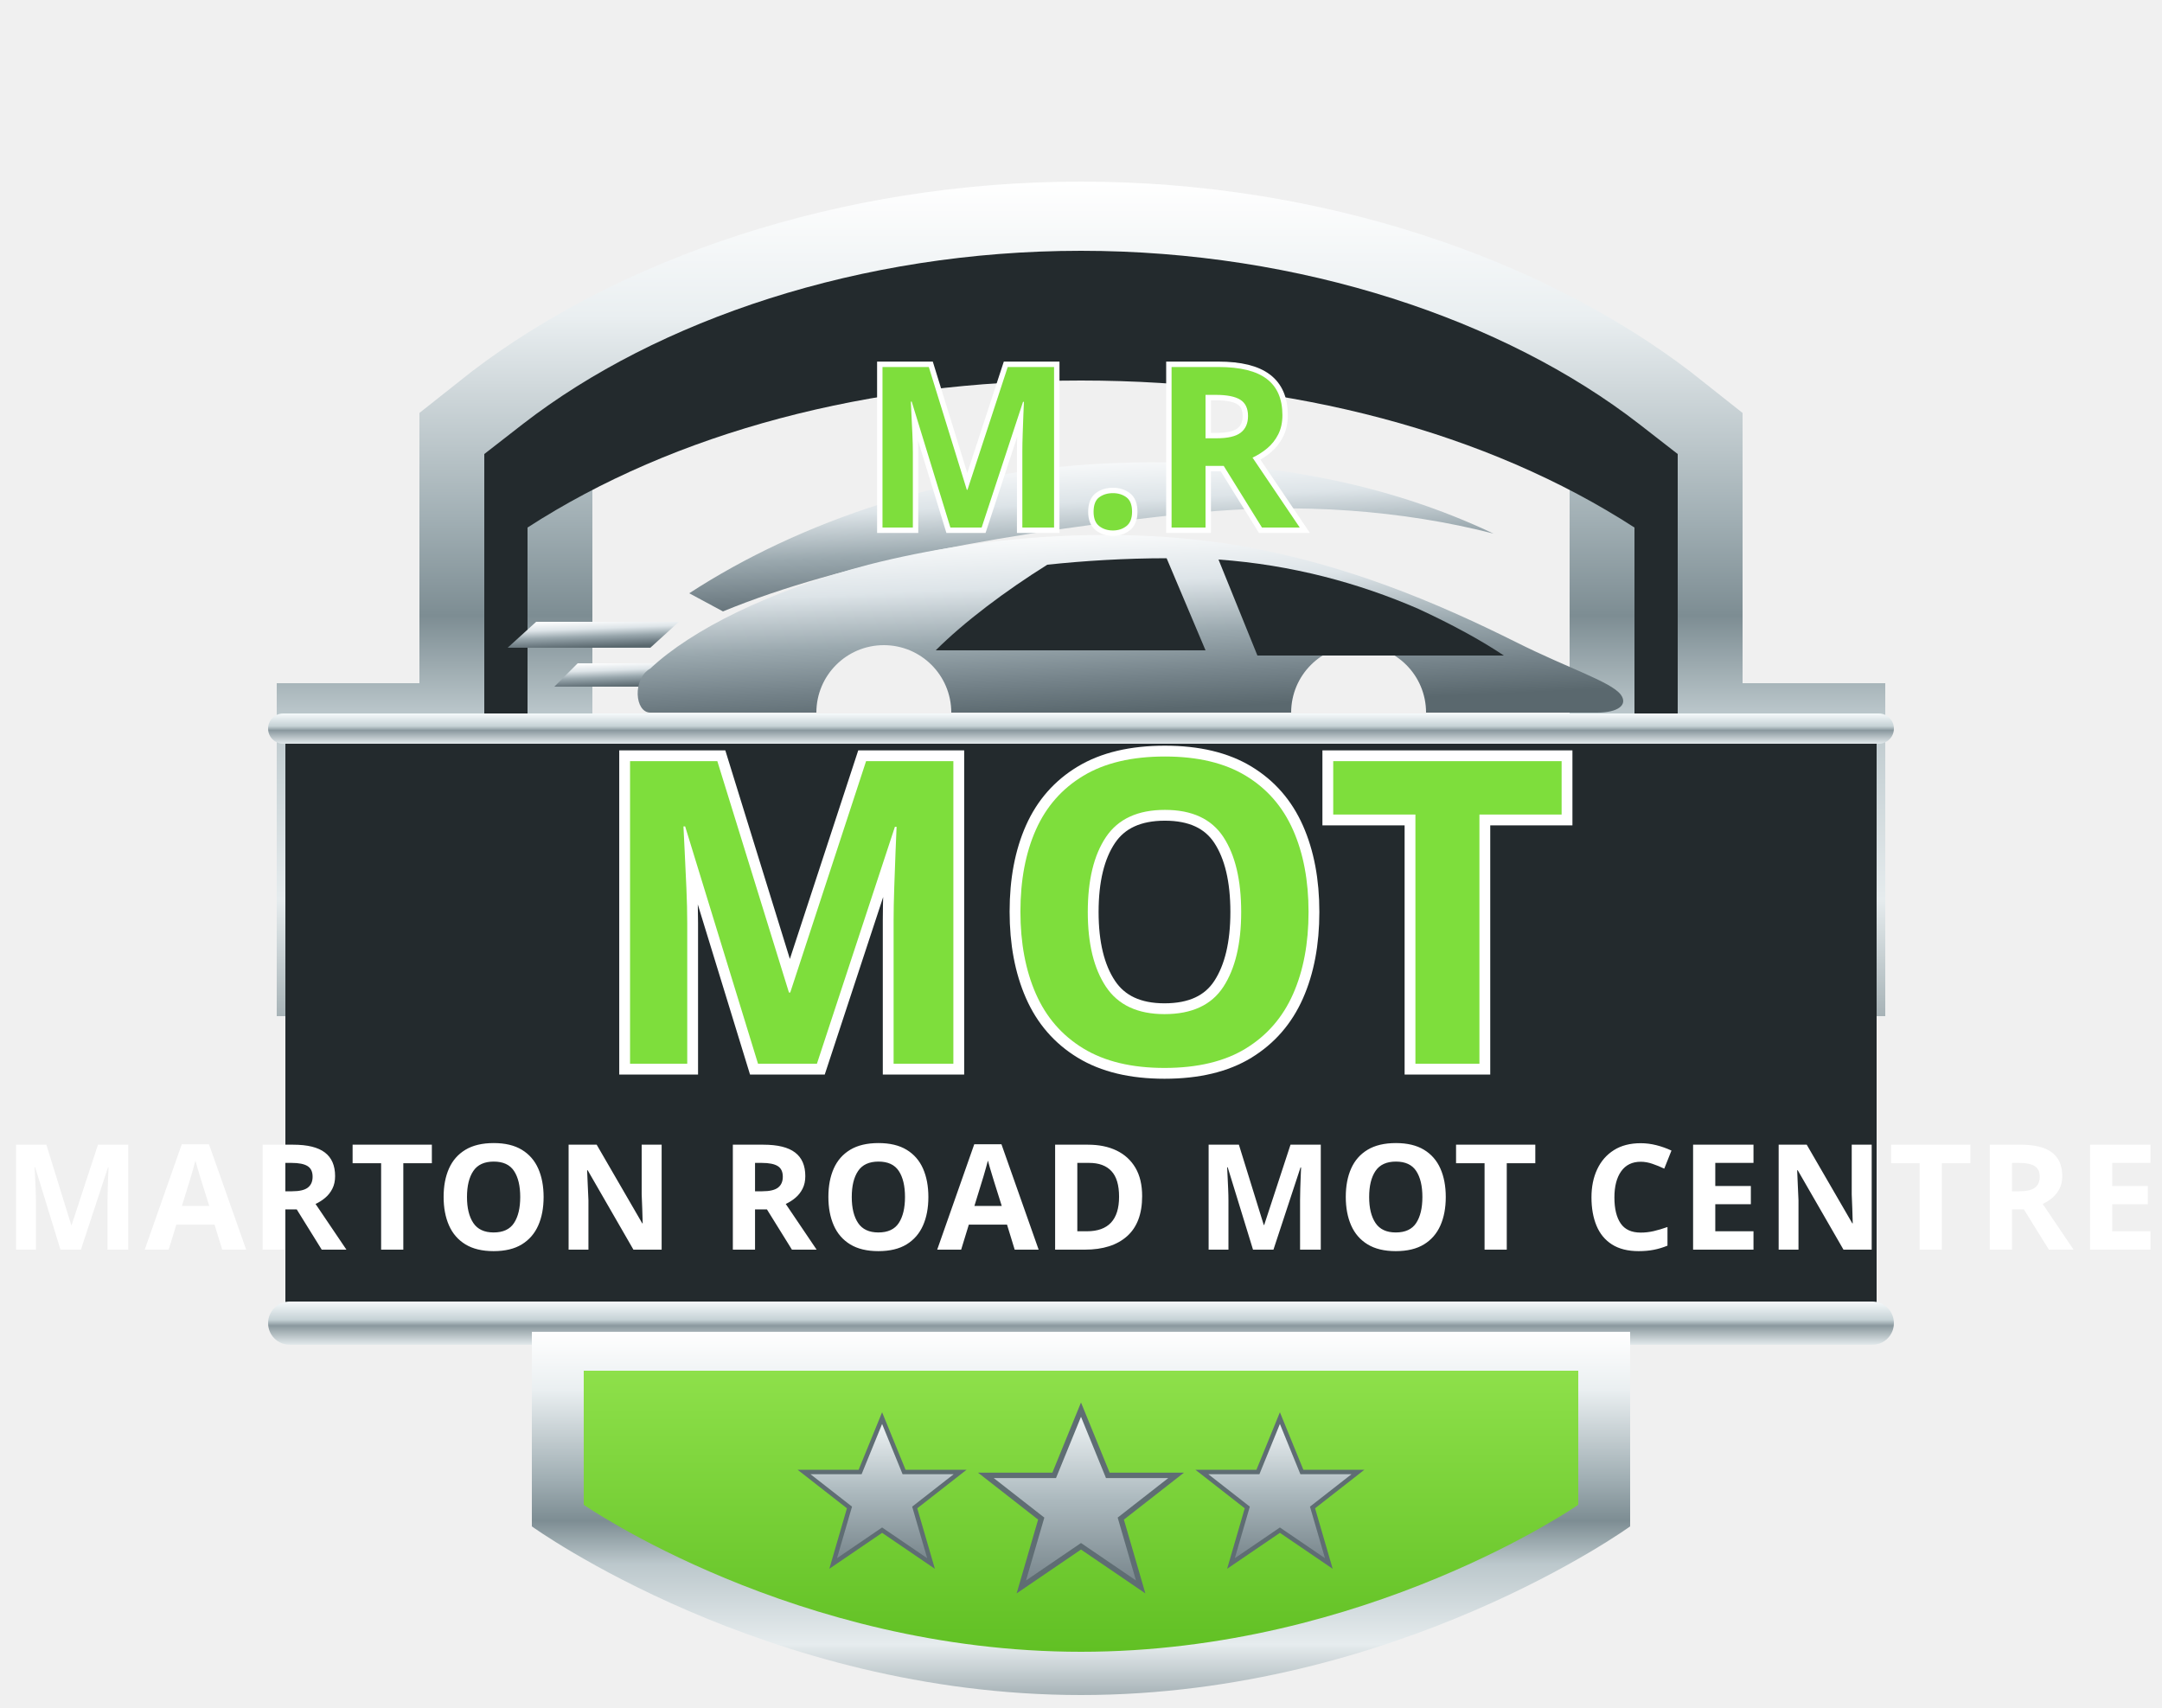
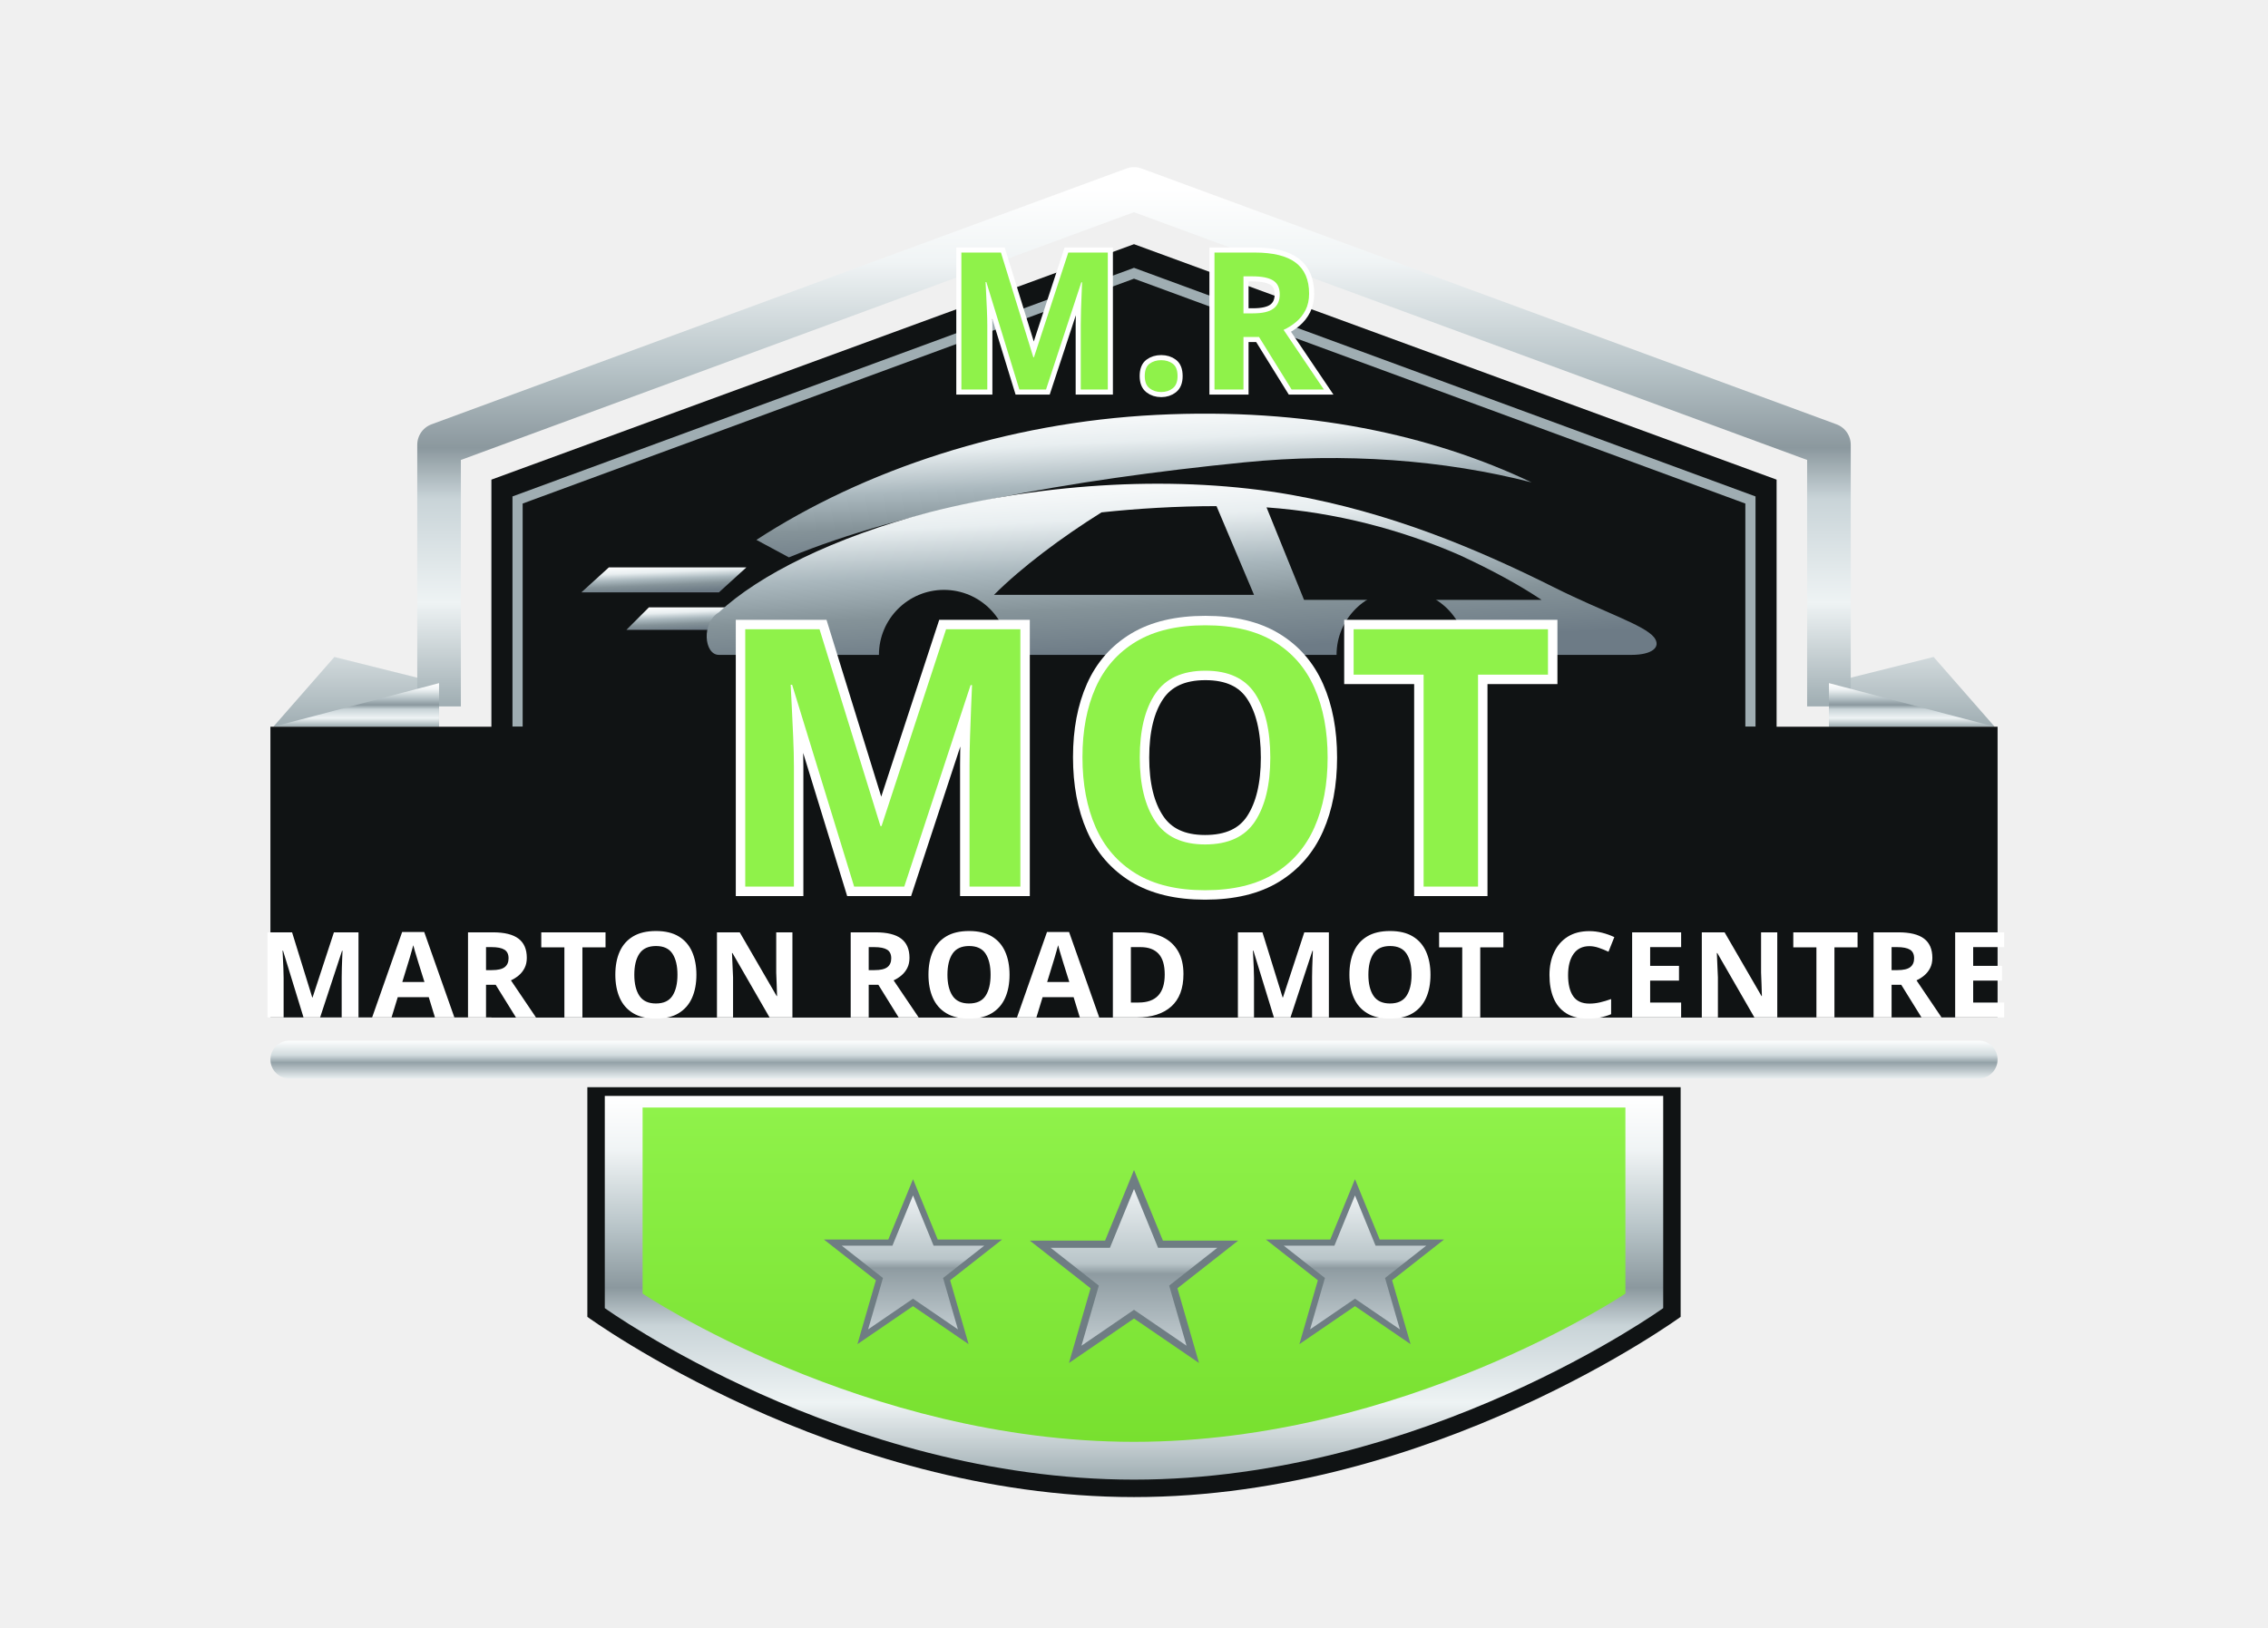
- <svg xmlns="http://www.w3.org/2000/svg" viewBox="0 0 1000 790" width="1000" height="790">
+ <svg xmlns="http://www.w3.org/2000/svg" viewBox="0 0 1560 1120" width="1560" height="1120">
  <defs>
    <linearGradient id="chrome" x1="0" y1="0" x2="0" y2="1">
      <stop offset="0" stop-color="#ffffff" />
-       <stop offset="0.16" stop-color="#eaeff1" />
-       <stop offset="0.40" stop-color="#a2b0b5" />
-       <stop offset="0.52" stop-color="#7d8d93" />
-       <stop offset="0.64" stop-color="#bcc8cc" />
-       <stop offset="0.86" stop-color="#e6ecee" />
-       <stop offset="1" stop-color="#a7b3b7" />
+       <stop offset="0.14" stop-color="#f0f4f5" />
+       <stop offset="0.34" stop-color="#b9c5c9" />
+       <stop offset="0.50" stop-color="#8b989e" />
+       <stop offset="0.60" stop-color="#c9d4d8" />
+       <stop offset="0.80" stop-color="#eef3f4" />
+       <stop offset="1" stop-color="#9fadb2" />
    </linearGradient>
    <linearGradient id="chromeBar" x1="0" y1="0" x2="0" y2="1">
-       <stop offset="0" stop-color="#f6fafb" />
-       <stop offset="0.42" stop-color="#c6d2d6" />
-       <stop offset="0.56" stop-color="#8a989e" />
-       <stop offset="1" stop-color="#e2e9eb" />
+       <stop offset="0" stop-color="#fdfefe" />
+       <stop offset="0.38" stop-color="#d2dcdf" />
+       <stop offset="0.58" stop-color="#93a1a7" />
+       <stop offset="1" stop-color="#e8eef0" />
    </linearGradient>
-     <linearGradient id="carBody" x1="0.2" y1="0" x2="0.45" y2="1">
+     <linearGradient id="carBody" x1="0.15" y1="0" x2="0.42" y2="1">
      <stop offset="0" stop-color="#ffffff" />
-       <stop offset="0.32" stop-color="#dde4e8" />
-       <stop offset="0.60" stop-color="#9aa8ae" />
-       <stop offset="0.82" stop-color="#75838a" />
-       <stop offset="1" stop-color="#5a686e" />
+       <stop offset="0.26" stop-color="#e8eef0" />
+       <stop offset="0.52" stop-color="#aab8be" />
+       <stop offset="0.74" stop-color="#859399" />
+       <stop offset="1" stop-color="#6d7b86" />
    </linearGradient>
    <linearGradient id="starGrad" x1="0" y1="0" x2="0" y2="1">
-       <stop offset="0" stop-color="#f4f8f9" />
-       <stop offset="0.5" stop-color="#adbabf" />
-       <stop offset="1" stop-color="#76848a" />
+       <stop offset="0" stop-color="#f2f6f7" />
+       <stop offset="0.48" stop-color="#b9c5c9" />
+       <stop offset="0.54" stop-color="#8e9ba1" />
+       <stop offset="1" stop-color="#c8d2d6" />
    </linearGradient>
    <linearGradient id="limeGrad" x1="0" y1="0" x2="0" y2="1">
-       <stop offset="0" stop-color="#8ee04a" />
-       <stop offset="1" stop-color="#61c024" />
+       <stop offset="0" stop-color="#8ff24a" />
+       <stop offset="1" stop-color="#78e02f" />
    </linearGradient>
  </defs>
-   <path fill="url(#chrome)" d="     M 500 84     C 612 84 714 120 782 172     L 806 191 L 806 316 L 872 316 L 872 470 L 792 470 L 792 342 L 726 342 L 726 226     C 664 184 586 160 500 160     C 414 160 336 184 274 226     L 274 342 L 208 342 L 208 470 L 128 470 L 128 316 L 194 316 L 194 191     L 218 172 C 286 120 388 84 500 84 Z" />
-   <path fill="#232a2d" d="     M 500 116     C 602 116 696 148 758 196     L 776 210 L 776 348 L 840 348 L 840 442 L 822 442 L 822 372 L 756 372 L 756 244     C 688 200 598 176 500 176     C 402 176 312 200 244 244     L 244 372 L 178 372 L 178 442 L 160 442 L 160 348 L 224 348 L 224 210     L 242 196 C 304 148 398 116 500 116 Z" />
-   <path fill="#232a2d" d="M 132 342 L 868 342 L 868 612 L 132 612 Z" />
-   <g transform="translate(500,272) scale(0.60) translate(-450,-124)">
+   <path fill="url(#chrome)" d="     M 780 116     L 1258 300     L 1258 470     L 1330 452 L 1372 500     L 1258 500 L 1258 486     L 1258 300     L 780 128     L 302 300     L 302 486 L 302 500     L 188 500 L 230 452 L 302 470     L 302 300 Z" />
+   <path fill="none" stroke="url(#chrome)" stroke-width="30" stroke-linejoin="round" d="     M 302 486 L 302 306 L 780 130 L 1258 306 L 1258 486" />
+   <path fill="#101314" d="     M 780 168 L 1222 330 L 1222 700 L 338 700 L 338 330 Z" />
+   <path fill="none" stroke="#9fadb2" stroke-width="7" d="     M 356 500 L 356 344 L 780 188 L 1204 344 L 1204 500" />
+   <path fill="url(#chrome)" d="M 188 500 L 302 470 L 302 500 Z" />
+   <path fill="url(#chrome)" d="M 1372 500 L 1258 470 L 1258 500 Z" />
+   <path fill="#101314" d="M 186 500 L 1374 500 L 1374 700 L 186 700 Z" />
+   <g transform="translate(780,368) scale(0.86) translate(-450,-124)">
    <g fill="url(#carBody)">
      <path d="M 30 150 L 140 150 L 118 170 L 8 170 Z" />
      <path d="M 62 182 L 158 182 L 140 200 L 44 200 Z" />
    </g>
    <path fill="url(#carBody)" d="       M 148 128       C 234 72 348 34 468 28       C 588 22 688 44 768 82       C 698 64 618 58 538 66       C 398 80 266 104 174 142 Z" />
    <path fill="url(#carBody)" fill-rule="evenodd" d="       M 118 186       C 150 156 210 126 286 106       C 380 82 486 76 576 92       C 654 106 722 134 786 166       C 826 186 858 196 866 206       C 872 214 864 220 848 220       L 118 220       C 106 220 104 194 118 186 Z       M 246 220 a 52 52 0 0 1 104 0 Z       M 612 220 a 52 52 0 0 1 104 0 Z" />
-     <path fill="#232a2d" d="       M 424 106 C 452 103 484 101 516 101 L 546 172 L 338 172       C 360 150 392 126 424 106 Z" />
-     <path fill="#232a2d" d="       M 556 102 C 612 106 664 120 710 140 C 736 152 758 164 776 176 L 586 176 Z" />
+     <path fill="#101314" d="       M 424 106 C 452 103 484 101 516 101 L 546 172 L 338 172       C 360 150 392 126 424 106 Z" />
+     <path fill="#101314" d="       M 556 102 C 612 106 664 120 710 140 C 736 152 758 164 776 176 L 586 176 Z" />
  </g>
-   <rect x="124" y="330" width="752" height="14" rx="7" fill="url(#chromeBar)" />
-   <rect x="124" y="602" width="752" height="20" rx="10" fill="url(#chromeBar)" />
-   <path fill="url(#chrome)" d="     M 246 616 L 754 616 L 754 706     C 754 706 646 784 500 784     C 354 784 246 706 246 706 Z" />
-   <path fill="url(#limeGrad)" d="     M 270 634 L 730 634 L 730 696     C 730 696 632 764 500 764     C 368 764 270 696 270 696 Z" />
-   <text x="500" y="244" text-anchor="middle" font-family="Barlow Condensed" font-weight="800" font-size="104" fill="#7ede3c" stroke="#ffffff" stroke-width="5" paint-order="stroke" letter-spacing="3">M.R</text>
-   <text x="500" y="492" text-anchor="middle" font-family="Barlow Condensed" font-weight="800" font-size="196" fill="#7ede3c" stroke="#ffffff" stroke-width="10" paint-order="stroke" letter-spacing="2">MOT</text>
-   <text x="500" y="578" text-anchor="middle" font-family="Barlow Condensed" font-weight="700" font-size="68" fill="#ffffff" letter-spacing="1.5">MARTON ROAD MOT CENTRE</text>
-   <g fill="url(#starGrad)" stroke="#5f6d73" stroke-width="2.5">
-     <path transform="translate(408,692) scale(0.82)" d="M 0 -44 L 12.4 -13.6 L 44 -13.6 L 18.4 6.4 L 27.6 38 L 0 19.2 L -27.6 38 L -18.4 6.4 L -44 -13.6 L -12.4 -13.6 Z" />
-     <path transform="translate(500,696) scale(1.0)" d="M 0 -44 L 12.4 -13.6 L 44 -13.6 L 18.4 6.4 L 27.6 38 L 0 19.2 L -27.6 38 L -18.4 6.4 L -44 -13.6 L -12.4 -13.6 Z" />
-     <path transform="translate(592,692) scale(0.82)" d="M 0 -44 L 12.4 -13.6 L 44 -13.6 L 18.4 6.4 L 27.6 38 L 0 19.2 L -27.6 38 L -18.4 6.4 L -44 -13.6 L -12.4 -13.6 Z" />
+   <text x="780" y="268" text-anchor="middle" font-family="BarlowCondItalic" font-weight="800" font-size="132" fill="#8ff24a" stroke="#ffffff" stroke-width="7" paint-order="stroke" letter-spacing="6">M.R</text>
+   <text x="780" y="610" text-anchor="middle" font-family="BarlowCondItalic" font-weight="800" font-size="248" fill="#8ff24a" stroke="#ffffff" stroke-width="13" paint-order="stroke" letter-spacing="6">MOT</text>
+   <text x="780" y="700" text-anchor="middle" font-family="BarlowCondItalic" font-weight="700" font-size="82" fill="#ffffff" letter-spacing="2">MARTON ROAD MOT CENTRE</text>
+   <rect x="186" y="716" width="1188" height="26" rx="13" fill="url(#chromeBar)" />
+   <path fill="#101314" d="     M 404 748 L 1156 748 L 1156 906     C 1156 906 986 1030 780 1030     C 574 1030 404 906 404 906 Z" />
+   <path fill="url(#chrome)" d="     M 416 754 L 1144 754 L 1144 900     C 1144 900 980 1018 780 1018     C 580 1018 416 900 416 900 Z" />
+   <path fill="url(#limeGrad)" d="     M 442 762 L 1118 762 L 1118 890     C 1118 890 966 992 780 992     C 594 992 442 890 442 890 Z" />
+   <g fill="url(#starGrad)" stroke="#6f7d83" stroke-width="4">
+     <path transform="translate(628,872) scale(1.06)" d="M 0 -52 L 14.7 -16.1 L 52 -16.1 L 21.8 7.6 L 32.6 45 L 0 22.7 L -32.6 45 L -21.8 7.6 L -52 -16.1 L -14.7 -16.1 Z" />
+     <path transform="translate(780,876) scale(1.24)" d="M 0 -52 L 14.7 -16.1 L 52 -16.1 L 21.8 7.6 L 32.6 45 L 0 22.7 L -32.6 45 L -21.8 7.6 L -52 -16.1 L -14.7 -16.1 Z" />
+     <path transform="translate(932,872) scale(1.06)" d="M 0 -52 L 14.7 -16.1 L 52 -16.1 L 21.8 7.6 L 32.6 45 L 0 22.7 L -32.6 45 L -21.8 7.6 L -52 -16.1 L -14.7 -16.1 Z" />
  </g>
</svg>
